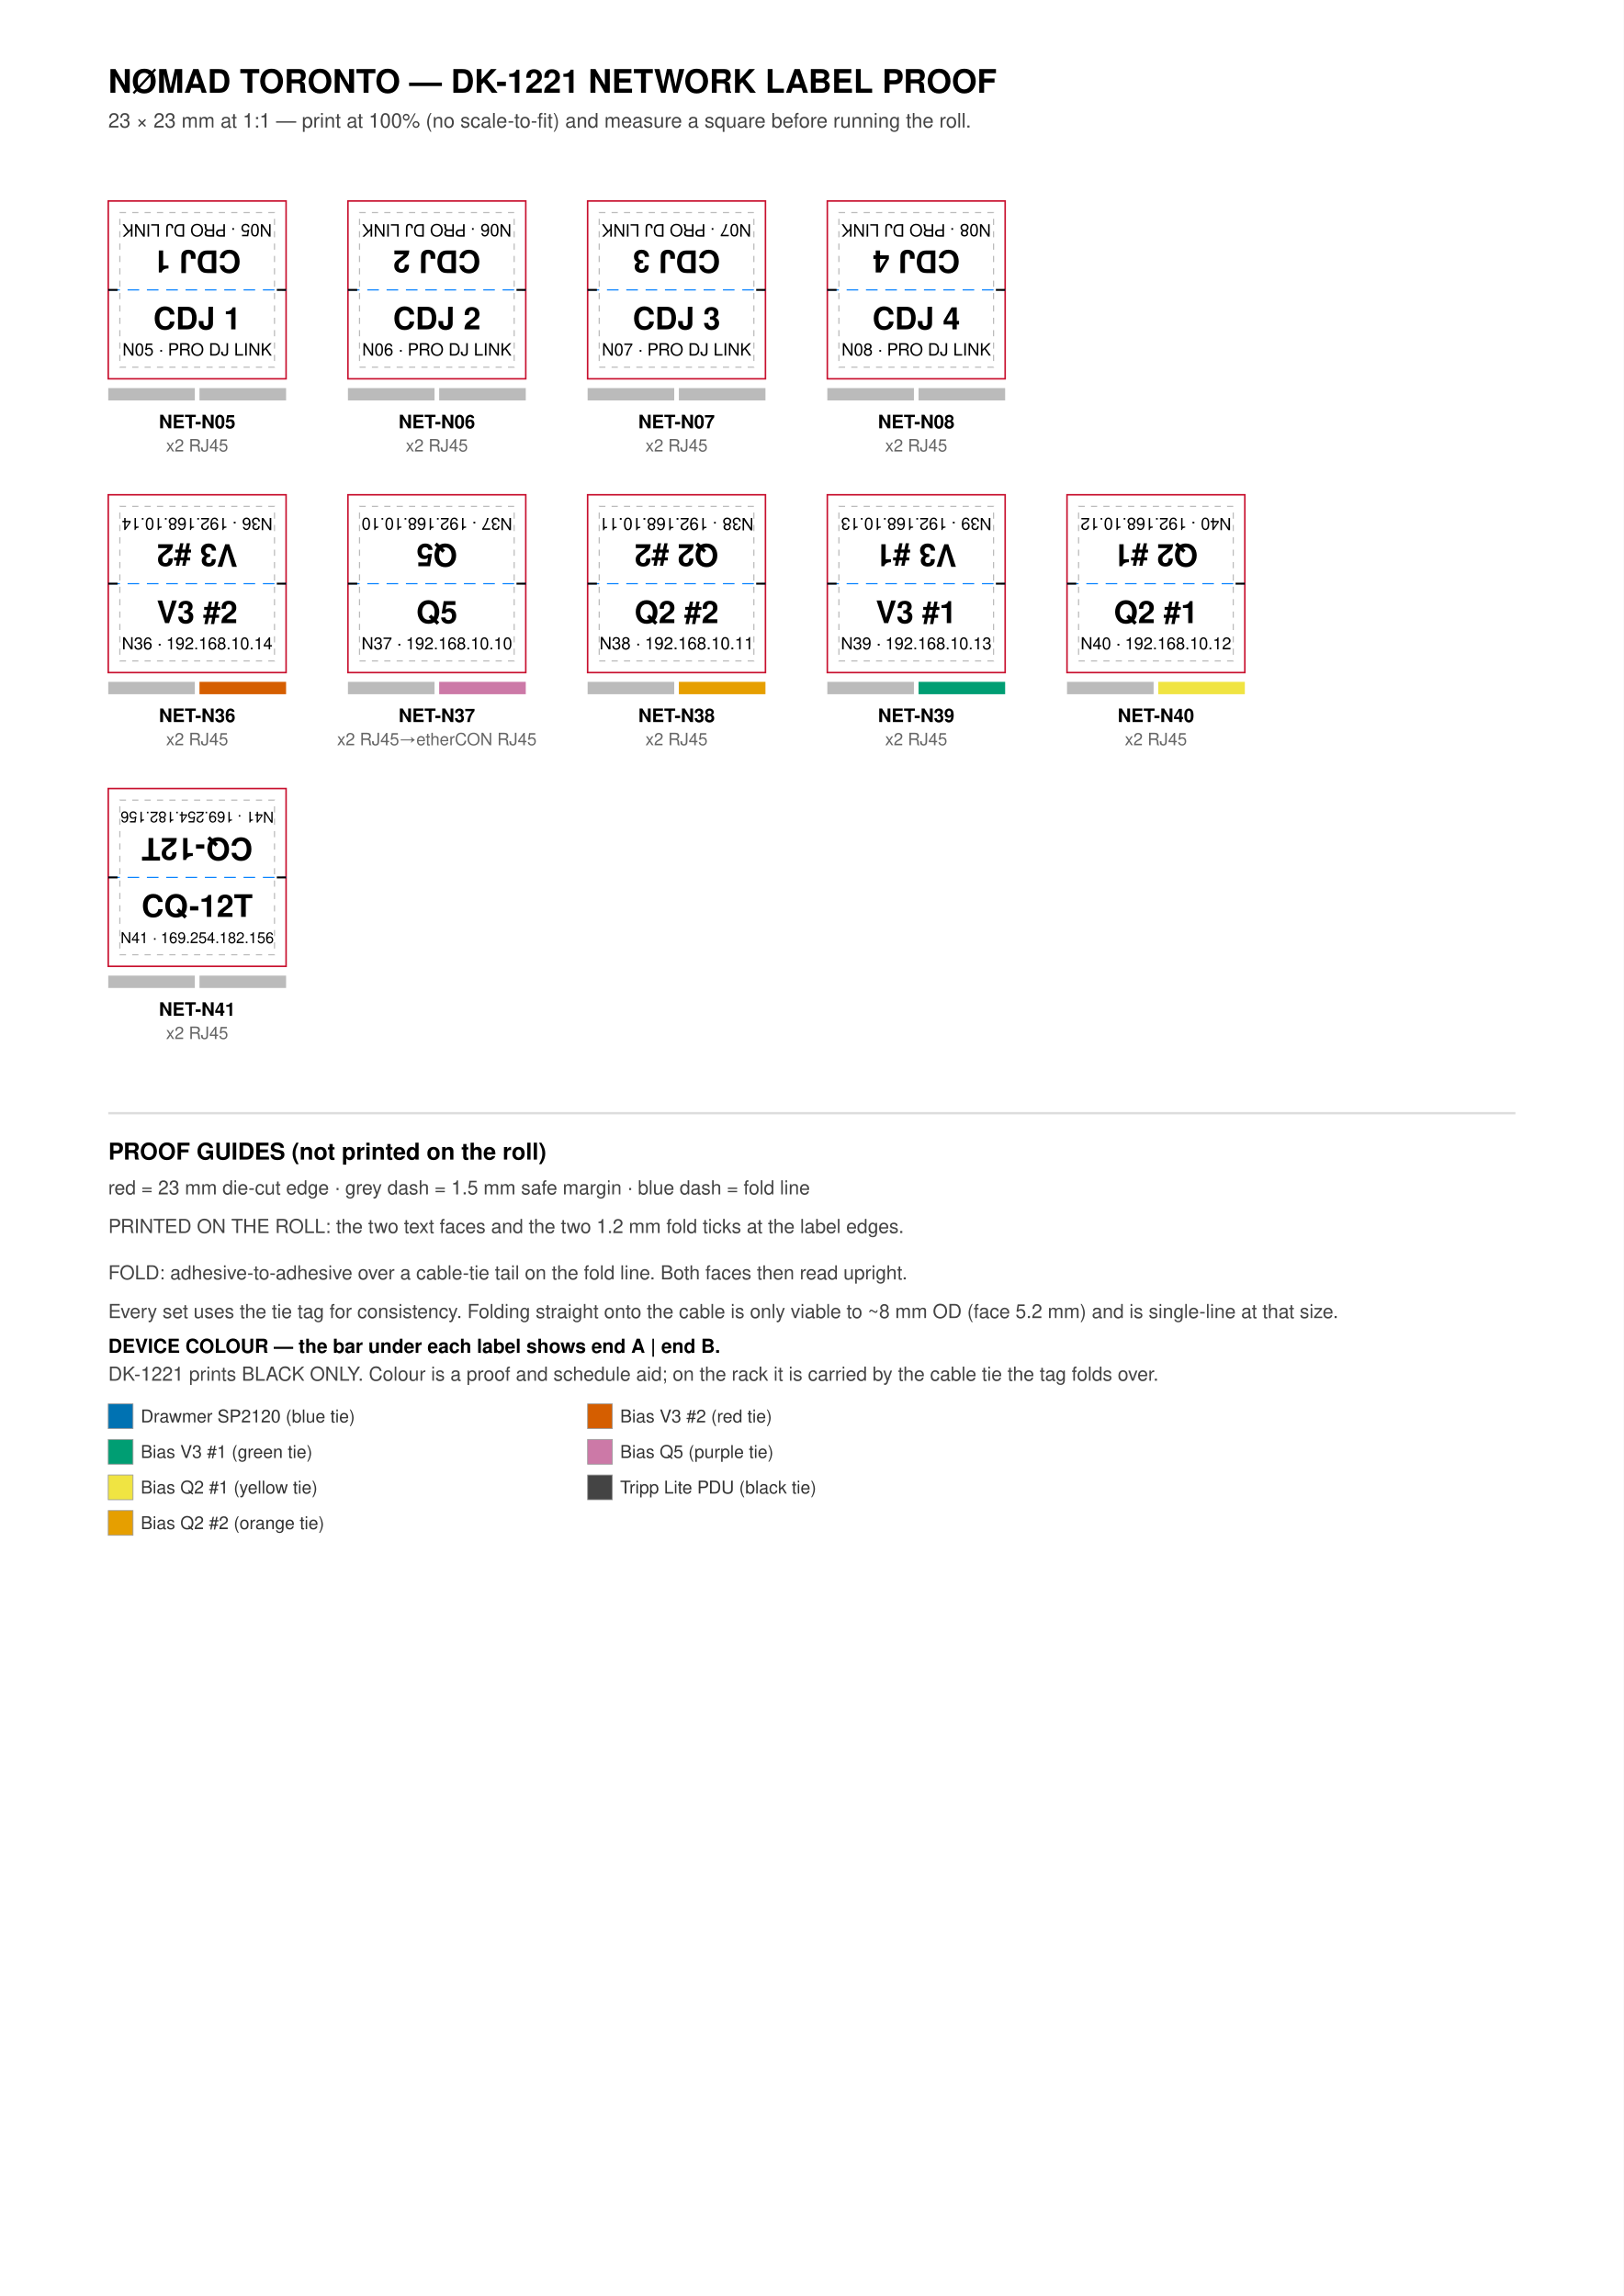
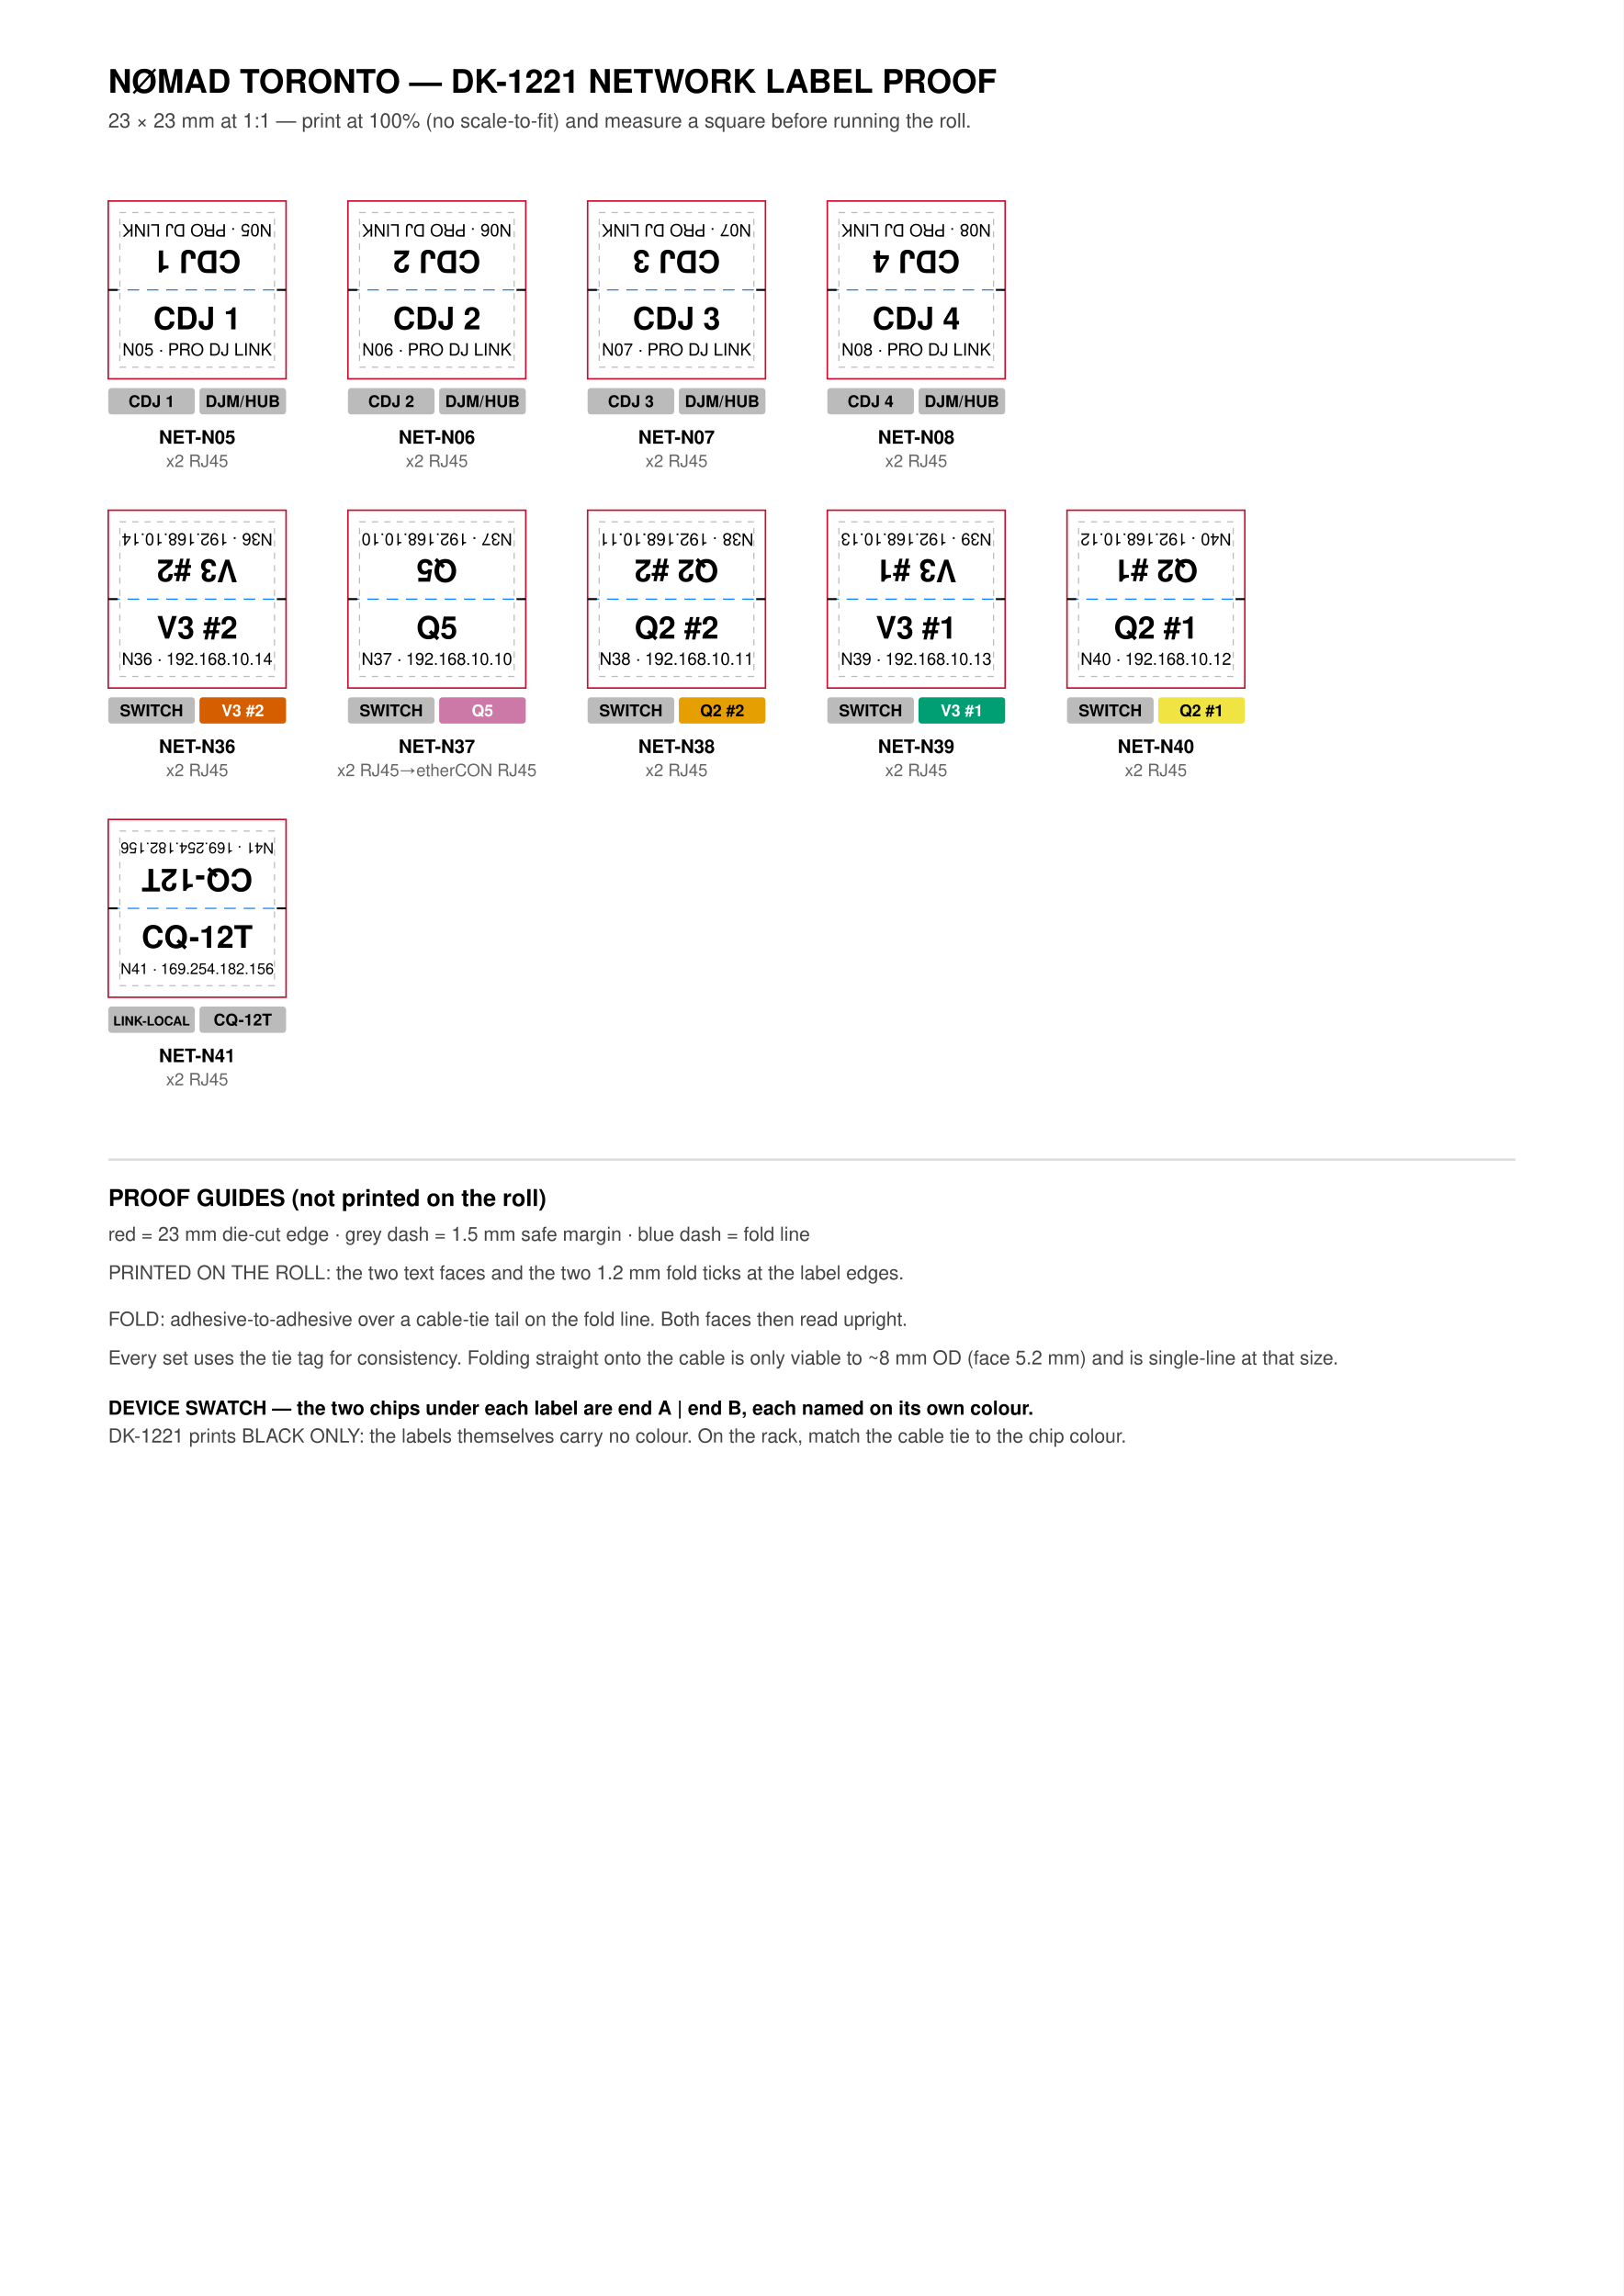
<svg xmlns="http://www.w3.org/2000/svg" width="210.0mm" height="297.0mm" viewBox="0 0 210.0 297.0">
  <rect width="210.0" height="297.0" fill="#fff" />
  <text x="14.00" y="12.00" font-family="Arial Narrow, Liberation Sans Narrow, Helvetica Neue, Helvetica, sans-serif" font-size="4.20" font-weight="bold" fill="#000" text-anchor="start">NØMAD TORONTO — DK-1221 NETWORK LABEL PROOF</text>
  <text x="14.00" y="16.50" font-family="Arial Narrow, Liberation Sans Narrow, Helvetica Neue, Helvetica, sans-serif" font-size="2.60" font-weight="normal" fill="#444" text-anchor="start">23 × 23 mm at 1:1 — print at 100% (no scale-to-fit) and measure a square before running the roll.</text>
  <g transform="translate(14.00 26.00)">
    <rect width="23.0" height="23.0" fill="none" stroke="#c8102e" stroke-width="0.2" />
    <rect x="1.5" y="1.5" width="20.0" height="20.0" fill="none" stroke="#bbb" stroke-width="0.15" stroke-dasharray="0.8 0.8" />
    <line x1="0" y1="11.5" x2="23.0" y2="11.5" stroke="#0a84ff" stroke-width="0.15" stroke-dasharray="1.5 1" />
    <g>
      <text x="11.50" y="16.60" font-family="Arial Narrow, Liberation Sans Narrow, Helvetica Neue, Helvetica, sans-serif" font-size="4.00" font-weight="bold" fill="#000" text-anchor="middle" textLength="11.34" lengthAdjust="spacingAndGlyphs">CDJ 1</text>
      <text x="11.50" y="20.00" font-family="Arial Narrow, Liberation Sans Narrow, Helvetica Neue, Helvetica, sans-serif" font-size="2.20" font-weight="normal" fill="#000" text-anchor="middle" textLength="19.56" lengthAdjust="spacingAndGlyphs">N05 · PRO DJ LINK</text>
    </g>
    <g transform="rotate(180 11.50 11.50)">
      <text x="11.50" y="16.60" font-family="Arial Narrow, Liberation Sans Narrow, Helvetica Neue, Helvetica, sans-serif" font-size="4.00" font-weight="bold" fill="#000" text-anchor="middle" textLength="11.34" lengthAdjust="spacingAndGlyphs">CDJ 1</text>
      <text x="11.50" y="20.00" font-family="Arial Narrow, Liberation Sans Narrow, Helvetica Neue, Helvetica, sans-serif" font-size="2.20" font-weight="normal" fill="#000" text-anchor="middle" textLength="19.56" lengthAdjust="spacingAndGlyphs">N05 · PRO DJ LINK</text>
    </g>
    <line x1="0" y1="11.50" x2="1.20" y2="11.50" stroke="#000" stroke-width="0.25" />
    <line x1="21.80" y1="11.50" x2="23.00" y2="11.50" stroke="#000" stroke-width="0.25" />
  </g>
-   <rect x="14.00" y="50.20" width="11.20" height="1.6" fill="#BBBBBB" />
-   <rect x="25.80" y="50.20" width="11.20" height="1.6" fill="#BBBBBB" />
-   <text x="25.50" y="55.40" font-family="Arial Narrow, Liberation Sans Narrow, Helvetica Neue, Helvetica, sans-serif" font-size="2.40" font-weight="bold" fill="#000" text-anchor="middle">NET-N05</text>
-   <text x="25.50" y="58.40" font-family="Arial Narrow, Liberation Sans Narrow, Helvetica Neue, Helvetica, sans-serif" font-size="2.20" font-weight="normal" fill="#666" text-anchor="middle">x2  RJ45</text>
+   <rect x="14.00" y="50.20" width="11.20" height="3.4" fill="#BBBBBB" rx="0.4" />
+   <text x="19.60" y="52.65" font-family="Arial Narrow, Liberation Sans Narrow, Helvetica Neue, Helvetica, sans-serif" font-size="2.10" font-weight="bold" fill="#000000" text-anchor="middle" textLength="5.95" lengthAdjust="spacingAndGlyphs">CDJ 1</text>
+   <rect x="25.80" y="50.20" width="11.20" height="3.4" fill="#BBBBBB" rx="0.4" />
+   <text x="31.40" y="52.65" font-family="Arial Narrow, Liberation Sans Narrow, Helvetica Neue, Helvetica, sans-serif" font-size="2.10" font-weight="bold" fill="#000000" text-anchor="middle" textLength="9.57" lengthAdjust="spacingAndGlyphs">DJM/HUB</text>
+   <text x="25.50" y="57.40" font-family="Arial Narrow, Liberation Sans Narrow, Helvetica Neue, Helvetica, sans-serif" font-size="2.40" font-weight="bold" fill="#000" text-anchor="middle">NET-N05</text>
+   <text x="25.50" y="60.40" font-family="Arial Narrow, Liberation Sans Narrow, Helvetica Neue, Helvetica, sans-serif" font-size="2.20" font-weight="normal" fill="#666" text-anchor="middle">x2  RJ45</text>
  <g transform="translate(45.00 26.00)">
    <rect width="23.0" height="23.0" fill="none" stroke="#c8102e" stroke-width="0.2" />
    <rect x="1.5" y="1.5" width="20.0" height="20.0" fill="none" stroke="#bbb" stroke-width="0.15" stroke-dasharray="0.8 0.8" />
    <line x1="0" y1="11.5" x2="23.0" y2="11.5" stroke="#0a84ff" stroke-width="0.15" stroke-dasharray="1.5 1" />
    <g>
      <text x="11.50" y="16.60" font-family="Arial Narrow, Liberation Sans Narrow, Helvetica Neue, Helvetica, sans-serif" font-size="4.00" font-weight="bold" fill="#000" text-anchor="middle" textLength="11.34" lengthAdjust="spacingAndGlyphs">CDJ 2</text>
      <text x="11.50" y="20.00" font-family="Arial Narrow, Liberation Sans Narrow, Helvetica Neue, Helvetica, sans-serif" font-size="2.20" font-weight="normal" fill="#000" text-anchor="middle" textLength="19.56" lengthAdjust="spacingAndGlyphs">N06 · PRO DJ LINK</text>
    </g>
    <g transform="rotate(180 11.50 11.50)">
      <text x="11.50" y="16.60" font-family="Arial Narrow, Liberation Sans Narrow, Helvetica Neue, Helvetica, sans-serif" font-size="4.00" font-weight="bold" fill="#000" text-anchor="middle" textLength="11.34" lengthAdjust="spacingAndGlyphs">CDJ 2</text>
      <text x="11.50" y="20.00" font-family="Arial Narrow, Liberation Sans Narrow, Helvetica Neue, Helvetica, sans-serif" font-size="2.20" font-weight="normal" fill="#000" text-anchor="middle" textLength="19.56" lengthAdjust="spacingAndGlyphs">N06 · PRO DJ LINK</text>
    </g>
    <line x1="0" y1="11.50" x2="1.20" y2="11.50" stroke="#000" stroke-width="0.25" />
    <line x1="21.80" y1="11.50" x2="23.00" y2="11.50" stroke="#000" stroke-width="0.25" />
  </g>
-   <rect x="45.00" y="50.20" width="11.20" height="1.6" fill="#BBBBBB" />
-   <rect x="56.80" y="50.20" width="11.20" height="1.6" fill="#BBBBBB" />
-   <text x="56.50" y="55.40" font-family="Arial Narrow, Liberation Sans Narrow, Helvetica Neue, Helvetica, sans-serif" font-size="2.40" font-weight="bold" fill="#000" text-anchor="middle">NET-N06</text>
-   <text x="56.50" y="58.40" font-family="Arial Narrow, Liberation Sans Narrow, Helvetica Neue, Helvetica, sans-serif" font-size="2.20" font-weight="normal" fill="#666" text-anchor="middle">x2  RJ45</text>
+   <rect x="45.00" y="50.20" width="11.20" height="3.4" fill="#BBBBBB" rx="0.4" />
+   <text x="50.60" y="52.65" font-family="Arial Narrow, Liberation Sans Narrow, Helvetica Neue, Helvetica, sans-serif" font-size="2.10" font-weight="bold" fill="#000000" text-anchor="middle" textLength="5.95" lengthAdjust="spacingAndGlyphs">CDJ 2</text>
+   <rect x="56.80" y="50.20" width="11.20" height="3.4" fill="#BBBBBB" rx="0.4" />
+   <text x="62.40" y="52.65" font-family="Arial Narrow, Liberation Sans Narrow, Helvetica Neue, Helvetica, sans-serif" font-size="2.10" font-weight="bold" fill="#000000" text-anchor="middle" textLength="9.57" lengthAdjust="spacingAndGlyphs">DJM/HUB</text>
+   <text x="56.50" y="57.40" font-family="Arial Narrow, Liberation Sans Narrow, Helvetica Neue, Helvetica, sans-serif" font-size="2.40" font-weight="bold" fill="#000" text-anchor="middle">NET-N06</text>
+   <text x="56.50" y="60.40" font-family="Arial Narrow, Liberation Sans Narrow, Helvetica Neue, Helvetica, sans-serif" font-size="2.20" font-weight="normal" fill="#666" text-anchor="middle">x2  RJ45</text>
  <g transform="translate(76.00 26.00)">
    <rect width="23.0" height="23.0" fill="none" stroke="#c8102e" stroke-width="0.2" />
    <rect x="1.5" y="1.5" width="20.0" height="20.0" fill="none" stroke="#bbb" stroke-width="0.15" stroke-dasharray="0.8 0.8" />
    <line x1="0" y1="11.5" x2="23.0" y2="11.5" stroke="#0a84ff" stroke-width="0.15" stroke-dasharray="1.5 1" />
    <g>
      <text x="11.50" y="16.60" font-family="Arial Narrow, Liberation Sans Narrow, Helvetica Neue, Helvetica, sans-serif" font-size="4.00" font-weight="bold" fill="#000" text-anchor="middle" textLength="11.34" lengthAdjust="spacingAndGlyphs">CDJ 3</text>
      <text x="11.50" y="20.00" font-family="Arial Narrow, Liberation Sans Narrow, Helvetica Neue, Helvetica, sans-serif" font-size="2.20" font-weight="normal" fill="#000" text-anchor="middle" textLength="19.56" lengthAdjust="spacingAndGlyphs">N07 · PRO DJ LINK</text>
    </g>
    <g transform="rotate(180 11.50 11.50)">
      <text x="11.50" y="16.60" font-family="Arial Narrow, Liberation Sans Narrow, Helvetica Neue, Helvetica, sans-serif" font-size="4.00" font-weight="bold" fill="#000" text-anchor="middle" textLength="11.34" lengthAdjust="spacingAndGlyphs">CDJ 3</text>
      <text x="11.50" y="20.00" font-family="Arial Narrow, Liberation Sans Narrow, Helvetica Neue, Helvetica, sans-serif" font-size="2.20" font-weight="normal" fill="#000" text-anchor="middle" textLength="19.56" lengthAdjust="spacingAndGlyphs">N07 · PRO DJ LINK</text>
    </g>
    <line x1="0" y1="11.50" x2="1.20" y2="11.50" stroke="#000" stroke-width="0.25" />
    <line x1="21.80" y1="11.50" x2="23.00" y2="11.50" stroke="#000" stroke-width="0.25" />
  </g>
-   <rect x="76.00" y="50.20" width="11.20" height="1.6" fill="#BBBBBB" />
-   <rect x="87.80" y="50.20" width="11.20" height="1.6" fill="#BBBBBB" />
-   <text x="87.50" y="55.40" font-family="Arial Narrow, Liberation Sans Narrow, Helvetica Neue, Helvetica, sans-serif" font-size="2.40" font-weight="bold" fill="#000" text-anchor="middle">NET-N07</text>
-   <text x="87.50" y="58.40" font-family="Arial Narrow, Liberation Sans Narrow, Helvetica Neue, Helvetica, sans-serif" font-size="2.20" font-weight="normal" fill="#666" text-anchor="middle">x2  RJ45</text>
+   <rect x="76.00" y="50.20" width="11.20" height="3.4" fill="#BBBBBB" rx="0.4" />
+   <text x="81.60" y="52.65" font-family="Arial Narrow, Liberation Sans Narrow, Helvetica Neue, Helvetica, sans-serif" font-size="2.10" font-weight="bold" fill="#000000" text-anchor="middle" textLength="5.95" lengthAdjust="spacingAndGlyphs">CDJ 3</text>
+   <rect x="87.80" y="50.20" width="11.20" height="3.4" fill="#BBBBBB" rx="0.4" />
+   <text x="93.40" y="52.65" font-family="Arial Narrow, Liberation Sans Narrow, Helvetica Neue, Helvetica, sans-serif" font-size="2.10" font-weight="bold" fill="#000000" text-anchor="middle" textLength="9.57" lengthAdjust="spacingAndGlyphs">DJM/HUB</text>
+   <text x="87.50" y="57.40" font-family="Arial Narrow, Liberation Sans Narrow, Helvetica Neue, Helvetica, sans-serif" font-size="2.40" font-weight="bold" fill="#000" text-anchor="middle">NET-N07</text>
+   <text x="87.50" y="60.40" font-family="Arial Narrow, Liberation Sans Narrow, Helvetica Neue, Helvetica, sans-serif" font-size="2.20" font-weight="normal" fill="#666" text-anchor="middle">x2  RJ45</text>
  <g transform="translate(107.00 26.00)">
    <rect width="23.0" height="23.0" fill="none" stroke="#c8102e" stroke-width="0.2" />
    <rect x="1.5" y="1.5" width="20.0" height="20.0" fill="none" stroke="#bbb" stroke-width="0.15" stroke-dasharray="0.8 0.8" />
    <line x1="0" y1="11.5" x2="23.0" y2="11.5" stroke="#0a84ff" stroke-width="0.15" stroke-dasharray="1.5 1" />
    <g>
      <text x="11.50" y="16.60" font-family="Arial Narrow, Liberation Sans Narrow, Helvetica Neue, Helvetica, sans-serif" font-size="4.00" font-weight="bold" fill="#000" text-anchor="middle" textLength="11.34" lengthAdjust="spacingAndGlyphs">CDJ 4</text>
      <text x="11.50" y="20.00" font-family="Arial Narrow, Liberation Sans Narrow, Helvetica Neue, Helvetica, sans-serif" font-size="2.20" font-weight="normal" fill="#000" text-anchor="middle" textLength="19.56" lengthAdjust="spacingAndGlyphs">N08 · PRO DJ LINK</text>
    </g>
    <g transform="rotate(180 11.50 11.50)">
      <text x="11.50" y="16.60" font-family="Arial Narrow, Liberation Sans Narrow, Helvetica Neue, Helvetica, sans-serif" font-size="4.00" font-weight="bold" fill="#000" text-anchor="middle" textLength="11.34" lengthAdjust="spacingAndGlyphs">CDJ 4</text>
      <text x="11.50" y="20.00" font-family="Arial Narrow, Liberation Sans Narrow, Helvetica Neue, Helvetica, sans-serif" font-size="2.20" font-weight="normal" fill="#000" text-anchor="middle" textLength="19.56" lengthAdjust="spacingAndGlyphs">N08 · PRO DJ LINK</text>
    </g>
    <line x1="0" y1="11.50" x2="1.20" y2="11.50" stroke="#000" stroke-width="0.25" />
    <line x1="21.80" y1="11.50" x2="23.00" y2="11.50" stroke="#000" stroke-width="0.25" />
  </g>
-   <rect x="107.00" y="50.20" width="11.20" height="1.6" fill="#BBBBBB" />
-   <rect x="118.80" y="50.20" width="11.20" height="1.6" fill="#BBBBBB" />
-   <text x="118.50" y="55.40" font-family="Arial Narrow, Liberation Sans Narrow, Helvetica Neue, Helvetica, sans-serif" font-size="2.40" font-weight="bold" fill="#000" text-anchor="middle">NET-N08</text>
-   <text x="118.50" y="58.40" font-family="Arial Narrow, Liberation Sans Narrow, Helvetica Neue, Helvetica, sans-serif" font-size="2.20" font-weight="normal" fill="#666" text-anchor="middle">x2  RJ45</text>
-   <g transform="translate(14.00 64.00)">
+   <rect x="107.00" y="50.20" width="11.20" height="3.4" fill="#BBBBBB" rx="0.4" />
+   <text x="112.60" y="52.65" font-family="Arial Narrow, Liberation Sans Narrow, Helvetica Neue, Helvetica, sans-serif" font-size="2.10" font-weight="bold" fill="#000000" text-anchor="middle" textLength="5.95" lengthAdjust="spacingAndGlyphs">CDJ 4</text>
+   <rect x="118.80" y="50.20" width="11.20" height="3.4" fill="#BBBBBB" rx="0.4" />
+   <text x="124.40" y="52.65" font-family="Arial Narrow, Liberation Sans Narrow, Helvetica Neue, Helvetica, sans-serif" font-size="2.10" font-weight="bold" fill="#000000" text-anchor="middle" textLength="9.57" lengthAdjust="spacingAndGlyphs">DJM/HUB</text>
+   <text x="118.50" y="57.40" font-family="Arial Narrow, Liberation Sans Narrow, Helvetica Neue, Helvetica, sans-serif" font-size="2.40" font-weight="bold" fill="#000" text-anchor="middle">NET-N08</text>
+   <text x="118.50" y="60.40" font-family="Arial Narrow, Liberation Sans Narrow, Helvetica Neue, Helvetica, sans-serif" font-size="2.20" font-weight="normal" fill="#666" text-anchor="middle">x2  RJ45</text>
+   <g transform="translate(14.00 66.00)">
    <rect width="23.0" height="23.0" fill="none" stroke="#c8102e" stroke-width="0.2" />
    <rect x="1.5" y="1.5" width="20.0" height="20.0" fill="none" stroke="#bbb" stroke-width="0.15" stroke-dasharray="0.8 0.8" />
    <line x1="0" y1="11.5" x2="23.0" y2="11.5" stroke="#0a84ff" stroke-width="0.15" stroke-dasharray="1.5 1" />
    <g>
      <text x="11.50" y="16.60" font-family="Arial Narrow, Liberation Sans Narrow, Helvetica Neue, Helvetica, sans-serif" font-size="4.00" font-weight="bold" fill="#000" text-anchor="middle" textLength="10.45" lengthAdjust="spacingAndGlyphs">V3 #2</text>
      <text x="11.50" y="20.00" font-family="Arial Narrow, Liberation Sans Narrow, Helvetica Neue, Helvetica, sans-serif" font-size="2.15" font-weight="normal" fill="#000" text-anchor="middle" textLength="19.60" lengthAdjust="spacingAndGlyphs">N36 · 192.168.10.14</text>
    </g>
    <g transform="rotate(180 11.50 11.50)">
      <text x="11.50" y="16.60" font-family="Arial Narrow, Liberation Sans Narrow, Helvetica Neue, Helvetica, sans-serif" font-size="4.00" font-weight="bold" fill="#000" text-anchor="middle" textLength="10.45" lengthAdjust="spacingAndGlyphs">V3 #2</text>
      <text x="11.50" y="20.00" font-family="Arial Narrow, Liberation Sans Narrow, Helvetica Neue, Helvetica, sans-serif" font-size="2.15" font-weight="normal" fill="#000" text-anchor="middle" textLength="19.60" lengthAdjust="spacingAndGlyphs">N36 · 192.168.10.14</text>
    </g>
    <line x1="0" y1="11.50" x2="1.20" y2="11.50" stroke="#000" stroke-width="0.25" />
    <line x1="21.80" y1="11.50" x2="23.00" y2="11.50" stroke="#000" stroke-width="0.25" />
  </g>
-   <rect x="14.00" y="88.20" width="11.20" height="1.6" fill="#BBBBBB" />
-   <rect x="25.80" y="88.20" width="11.20" height="1.6" fill="#D55E00" />
-   <text x="25.50" y="93.40" font-family="Arial Narrow, Liberation Sans Narrow, Helvetica Neue, Helvetica, sans-serif" font-size="2.40" font-weight="bold" fill="#000" text-anchor="middle">NET-N36</text>
-   <text x="25.50" y="96.40" font-family="Arial Narrow, Liberation Sans Narrow, Helvetica Neue, Helvetica, sans-serif" font-size="2.20" font-weight="normal" fill="#666" text-anchor="middle">x2  RJ45</text>
-   <g transform="translate(45.00 64.00)">
+   <rect x="14.00" y="90.20" width="11.20" height="3.4" fill="#BBBBBB" rx="0.4" />
+   <text x="19.60" y="92.65" font-family="Arial Narrow, Liberation Sans Narrow, Helvetica Neue, Helvetica, sans-serif" font-size="2.10" font-weight="bold" fill="#000000" text-anchor="middle" textLength="8.28" lengthAdjust="spacingAndGlyphs">SWITCH</text>
+   <rect x="25.80" y="90.20" width="11.20" height="3.4" fill="#D55E00" rx="0.4" />
+   <text x="31.40" y="92.65" font-family="Arial Narrow, Liberation Sans Narrow, Helvetica Neue, Helvetica, sans-serif" font-size="2.10" font-weight="bold" fill="#FFFFFF" text-anchor="middle" textLength="5.49" lengthAdjust="spacingAndGlyphs">V3 #2</text>
+   <text x="25.50" y="97.40" font-family="Arial Narrow, Liberation Sans Narrow, Helvetica Neue, Helvetica, sans-serif" font-size="2.40" font-weight="bold" fill="#000" text-anchor="middle">NET-N36</text>
+   <text x="25.50" y="100.40" font-family="Arial Narrow, Liberation Sans Narrow, Helvetica Neue, Helvetica, sans-serif" font-size="2.20" font-weight="normal" fill="#666" text-anchor="middle">x2  RJ45</text>
+   <g transform="translate(45.00 66.00)">
    <rect width="23.0" height="23.0" fill="none" stroke="#c8102e" stroke-width="0.2" />
    <rect x="1.5" y="1.5" width="20.0" height="20.0" fill="none" stroke="#bbb" stroke-width="0.15" stroke-dasharray="0.8 0.8" />
    <line x1="0" y1="11.5" x2="23.0" y2="11.5" stroke="#0a84ff" stroke-width="0.15" stroke-dasharray="1.5 1" />
    <g>
      <text x="11.50" y="16.60" font-family="Arial Narrow, Liberation Sans Narrow, Helvetica Neue, Helvetica, sans-serif" font-size="4.00" font-weight="bold" fill="#000" text-anchor="middle" textLength="5.34" lengthAdjust="spacingAndGlyphs">Q5</text>
      <text x="11.50" y="20.00" font-family="Arial Narrow, Liberation Sans Narrow, Helvetica Neue, Helvetica, sans-serif" font-size="2.15" font-weight="normal" fill="#000" text-anchor="middle" textLength="19.60" lengthAdjust="spacingAndGlyphs">N37 · 192.168.10.10</text>
    </g>
    <g transform="rotate(180 11.50 11.50)">
      <text x="11.50" y="16.60" font-family="Arial Narrow, Liberation Sans Narrow, Helvetica Neue, Helvetica, sans-serif" font-size="4.00" font-weight="bold" fill="#000" text-anchor="middle" textLength="5.34" lengthAdjust="spacingAndGlyphs">Q5</text>
      <text x="11.50" y="20.00" font-family="Arial Narrow, Liberation Sans Narrow, Helvetica Neue, Helvetica, sans-serif" font-size="2.15" font-weight="normal" fill="#000" text-anchor="middle" textLength="19.60" lengthAdjust="spacingAndGlyphs">N37 · 192.168.10.10</text>
    </g>
    <line x1="0" y1="11.50" x2="1.20" y2="11.50" stroke="#000" stroke-width="0.25" />
    <line x1="21.80" y1="11.50" x2="23.00" y2="11.50" stroke="#000" stroke-width="0.25" />
  </g>
-   <rect x="45.00" y="88.20" width="11.20" height="1.6" fill="#BBBBBB" />
-   <rect x="56.80" y="88.20" width="11.20" height="1.6" fill="#CC79A7" />
-   <text x="56.50" y="93.40" font-family="Arial Narrow, Liberation Sans Narrow, Helvetica Neue, Helvetica, sans-serif" font-size="2.40" font-weight="bold" fill="#000" text-anchor="middle">NET-N37</text>
-   <text x="56.50" y="96.40" font-family="Arial Narrow, Liberation Sans Narrow, Helvetica Neue, Helvetica, sans-serif" font-size="2.20" font-weight="normal" fill="#666" text-anchor="middle">x2  RJ45→etherCON RJ45</text>
-   <g transform="translate(76.00 64.00)">
+   <rect x="45.00" y="90.20" width="11.20" height="3.4" fill="#BBBBBB" rx="0.4" />
+   <text x="50.60" y="92.65" font-family="Arial Narrow, Liberation Sans Narrow, Helvetica Neue, Helvetica, sans-serif" font-size="2.10" font-weight="bold" fill="#000000" text-anchor="middle" textLength="8.28" lengthAdjust="spacingAndGlyphs">SWITCH</text>
+   <rect x="56.80" y="90.20" width="11.20" height="3.4" fill="#CC79A7" rx="0.4" />
+   <text x="62.40" y="92.65" font-family="Arial Narrow, Liberation Sans Narrow, Helvetica Neue, Helvetica, sans-serif" font-size="2.10" font-weight="bold" fill="#FFFFFF" text-anchor="middle" textLength="2.80" lengthAdjust="spacingAndGlyphs">Q5</text>
+   <text x="56.50" y="97.40" font-family="Arial Narrow, Liberation Sans Narrow, Helvetica Neue, Helvetica, sans-serif" font-size="2.40" font-weight="bold" fill="#000" text-anchor="middle">NET-N37</text>
+   <text x="56.50" y="100.40" font-family="Arial Narrow, Liberation Sans Narrow, Helvetica Neue, Helvetica, sans-serif" font-size="2.20" font-weight="normal" fill="#666" text-anchor="middle">x2  RJ45→etherCON RJ45</text>
+   <g transform="translate(76.00 66.00)">
    <rect width="23.0" height="23.0" fill="none" stroke="#c8102e" stroke-width="0.2" />
    <rect x="1.5" y="1.5" width="20.0" height="20.0" fill="none" stroke="#bbb" stroke-width="0.15" stroke-dasharray="0.8 0.8" />
    <line x1="0" y1="11.5" x2="23.0" y2="11.5" stroke="#0a84ff" stroke-width="0.15" stroke-dasharray="1.5 1" />
    <g>
      <text x="11.50" y="16.60" font-family="Arial Narrow, Liberation Sans Narrow, Helvetica Neue, Helvetica, sans-serif" font-size="4.00" font-weight="bold" fill="#000" text-anchor="middle" textLength="10.90" lengthAdjust="spacingAndGlyphs">Q2 #2</text>
      <text x="11.50" y="20.00" font-family="Arial Narrow, Liberation Sans Narrow, Helvetica Neue, Helvetica, sans-serif" font-size="2.20" font-weight="normal" fill="#000" text-anchor="middle" textLength="19.90" lengthAdjust="spacingAndGlyphs">N38 · 192.168.10.11</text>
    </g>
    <g transform="rotate(180 11.50 11.50)">
      <text x="11.50" y="16.60" font-family="Arial Narrow, Liberation Sans Narrow, Helvetica Neue, Helvetica, sans-serif" font-size="4.00" font-weight="bold" fill="#000" text-anchor="middle" textLength="10.90" lengthAdjust="spacingAndGlyphs">Q2 #2</text>
      <text x="11.50" y="20.00" font-family="Arial Narrow, Liberation Sans Narrow, Helvetica Neue, Helvetica, sans-serif" font-size="2.20" font-weight="normal" fill="#000" text-anchor="middle" textLength="19.90" lengthAdjust="spacingAndGlyphs">N38 · 192.168.10.11</text>
    </g>
    <line x1="0" y1="11.50" x2="1.20" y2="11.50" stroke="#000" stroke-width="0.25" />
    <line x1="21.80" y1="11.50" x2="23.00" y2="11.50" stroke="#000" stroke-width="0.25" />
  </g>
-   <rect x="76.00" y="88.20" width="11.20" height="1.6" fill="#BBBBBB" />
-   <rect x="87.80" y="88.20" width="11.20" height="1.6" fill="#E69F00" />
-   <text x="87.50" y="93.40" font-family="Arial Narrow, Liberation Sans Narrow, Helvetica Neue, Helvetica, sans-serif" font-size="2.40" font-weight="bold" fill="#000" text-anchor="middle">NET-N38</text>
-   <text x="87.50" y="96.40" font-family="Arial Narrow, Liberation Sans Narrow, Helvetica Neue, Helvetica, sans-serif" font-size="2.20" font-weight="normal" fill="#666" text-anchor="middle">x2  RJ45</text>
-   <g transform="translate(107.00 64.00)">
+   <rect x="76.00" y="90.20" width="11.20" height="3.4" fill="#BBBBBB" rx="0.4" />
+   <text x="81.60" y="92.65" font-family="Arial Narrow, Liberation Sans Narrow, Helvetica Neue, Helvetica, sans-serif" font-size="2.10" font-weight="bold" fill="#000000" text-anchor="middle" textLength="8.28" lengthAdjust="spacingAndGlyphs">SWITCH</text>
+   <rect x="87.80" y="90.20" width="11.20" height="3.4" fill="#E69F00" rx="0.4" />
+   <text x="93.40" y="92.65" font-family="Arial Narrow, Liberation Sans Narrow, Helvetica Neue, Helvetica, sans-serif" font-size="2.10" font-weight="bold" fill="#000000" text-anchor="middle" textLength="5.72" lengthAdjust="spacingAndGlyphs">Q2 #2</text>
+   <text x="87.50" y="97.40" font-family="Arial Narrow, Liberation Sans Narrow, Helvetica Neue, Helvetica, sans-serif" font-size="2.40" font-weight="bold" fill="#000" text-anchor="middle">NET-N38</text>
+   <text x="87.50" y="100.40" font-family="Arial Narrow, Liberation Sans Narrow, Helvetica Neue, Helvetica, sans-serif" font-size="2.20" font-weight="normal" fill="#666" text-anchor="middle">x2  RJ45</text>
+   <g transform="translate(107.00 66.00)">
    <rect width="23.0" height="23.0" fill="none" stroke="#c8102e" stroke-width="0.2" />
    <rect x="1.5" y="1.5" width="20.0" height="20.0" fill="none" stroke="#bbb" stroke-width="0.15" stroke-dasharray="0.8 0.8" />
    <line x1="0" y1="11.5" x2="23.0" y2="11.5" stroke="#0a84ff" stroke-width="0.15" stroke-dasharray="1.5 1" />
    <g>
      <text x="11.50" y="16.60" font-family="Arial Narrow, Liberation Sans Narrow, Helvetica Neue, Helvetica, sans-serif" font-size="4.00" font-weight="bold" fill="#000" text-anchor="middle" textLength="10.45" lengthAdjust="spacingAndGlyphs">V3 #1</text>
      <text x="11.50" y="20.00" font-family="Arial Narrow, Liberation Sans Narrow, Helvetica Neue, Helvetica, sans-serif" font-size="2.15" font-weight="normal" fill="#000" text-anchor="middle" textLength="19.60" lengthAdjust="spacingAndGlyphs">N39 · 192.168.10.13</text>
    </g>
    <g transform="rotate(180 11.50 11.50)">
      <text x="11.50" y="16.60" font-family="Arial Narrow, Liberation Sans Narrow, Helvetica Neue, Helvetica, sans-serif" font-size="4.00" font-weight="bold" fill="#000" text-anchor="middle" textLength="10.45" lengthAdjust="spacingAndGlyphs">V3 #1</text>
      <text x="11.50" y="20.00" font-family="Arial Narrow, Liberation Sans Narrow, Helvetica Neue, Helvetica, sans-serif" font-size="2.15" font-weight="normal" fill="#000" text-anchor="middle" textLength="19.60" lengthAdjust="spacingAndGlyphs">N39 · 192.168.10.13</text>
    </g>
    <line x1="0" y1="11.50" x2="1.20" y2="11.50" stroke="#000" stroke-width="0.25" />
    <line x1="21.80" y1="11.50" x2="23.00" y2="11.50" stroke="#000" stroke-width="0.25" />
  </g>
-   <rect x="107.00" y="88.20" width="11.20" height="1.6" fill="#BBBBBB" />
-   <rect x="118.80" y="88.20" width="11.20" height="1.6" fill="#009E73" />
-   <text x="118.50" y="93.40" font-family="Arial Narrow, Liberation Sans Narrow, Helvetica Neue, Helvetica, sans-serif" font-size="2.40" font-weight="bold" fill="#000" text-anchor="middle">NET-N39</text>
-   <text x="118.50" y="96.40" font-family="Arial Narrow, Liberation Sans Narrow, Helvetica Neue, Helvetica, sans-serif" font-size="2.20" font-weight="normal" fill="#666" text-anchor="middle">x2  RJ45</text>
-   <g transform="translate(138.00 64.00)">
+   <rect x="107.00" y="90.20" width="11.20" height="3.4" fill="#BBBBBB" rx="0.4" />
+   <text x="112.60" y="92.65" font-family="Arial Narrow, Liberation Sans Narrow, Helvetica Neue, Helvetica, sans-serif" font-size="2.10" font-weight="bold" fill="#000000" text-anchor="middle" textLength="8.28" lengthAdjust="spacingAndGlyphs">SWITCH</text>
+   <rect x="118.80" y="90.20" width="11.20" height="3.4" fill="#009E73" rx="0.4" />
+   <text x="124.40" y="92.65" font-family="Arial Narrow, Liberation Sans Narrow, Helvetica Neue, Helvetica, sans-serif" font-size="2.10" font-weight="bold" fill="#FFFFFF" text-anchor="middle" textLength="5.49" lengthAdjust="spacingAndGlyphs">V3 #1</text>
+   <text x="118.50" y="97.40" font-family="Arial Narrow, Liberation Sans Narrow, Helvetica Neue, Helvetica, sans-serif" font-size="2.40" font-weight="bold" fill="#000" text-anchor="middle">NET-N39</text>
+   <text x="118.50" y="100.40" font-family="Arial Narrow, Liberation Sans Narrow, Helvetica Neue, Helvetica, sans-serif" font-size="2.20" font-weight="normal" fill="#666" text-anchor="middle">x2  RJ45</text>
+   <g transform="translate(138.00 66.00)">
    <rect width="23.0" height="23.0" fill="none" stroke="#c8102e" stroke-width="0.2" />
    <rect x="1.5" y="1.5" width="20.0" height="20.0" fill="none" stroke="#bbb" stroke-width="0.15" stroke-dasharray="0.8 0.8" />
    <line x1="0" y1="11.5" x2="23.0" y2="11.5" stroke="#0a84ff" stroke-width="0.15" stroke-dasharray="1.5 1" />
    <g>
      <text x="11.50" y="16.60" font-family="Arial Narrow, Liberation Sans Narrow, Helvetica Neue, Helvetica, sans-serif" font-size="4.00" font-weight="bold" fill="#000" text-anchor="middle" textLength="10.90" lengthAdjust="spacingAndGlyphs">Q2 #1</text>
      <text x="11.50" y="20.00" font-family="Arial Narrow, Liberation Sans Narrow, Helvetica Neue, Helvetica, sans-serif" font-size="2.15" font-weight="normal" fill="#000" text-anchor="middle" textLength="19.60" lengthAdjust="spacingAndGlyphs">N40 · 192.168.10.12</text>
    </g>
    <g transform="rotate(180 11.50 11.50)">
      <text x="11.50" y="16.60" font-family="Arial Narrow, Liberation Sans Narrow, Helvetica Neue, Helvetica, sans-serif" font-size="4.00" font-weight="bold" fill="#000" text-anchor="middle" textLength="10.90" lengthAdjust="spacingAndGlyphs">Q2 #1</text>
      <text x="11.50" y="20.00" font-family="Arial Narrow, Liberation Sans Narrow, Helvetica Neue, Helvetica, sans-serif" font-size="2.15" font-weight="normal" fill="#000" text-anchor="middle" textLength="19.60" lengthAdjust="spacingAndGlyphs">N40 · 192.168.10.12</text>
    </g>
    <line x1="0" y1="11.50" x2="1.20" y2="11.50" stroke="#000" stroke-width="0.25" />
    <line x1="21.80" y1="11.50" x2="23.00" y2="11.50" stroke="#000" stroke-width="0.25" />
  </g>
-   <rect x="138.00" y="88.20" width="11.20" height="1.6" fill="#BBBBBB" />
-   <rect x="149.80" y="88.20" width="11.20" height="1.6" fill="#F0E442" />
-   <text x="149.50" y="93.40" font-family="Arial Narrow, Liberation Sans Narrow, Helvetica Neue, Helvetica, sans-serif" font-size="2.40" font-weight="bold" fill="#000" text-anchor="middle">NET-N40</text>
-   <text x="149.50" y="96.40" font-family="Arial Narrow, Liberation Sans Narrow, Helvetica Neue, Helvetica, sans-serif" font-size="2.20" font-weight="normal" fill="#666" text-anchor="middle">x2  RJ45</text>
-   <g transform="translate(14.00 102.00)">
+   <rect x="138.00" y="90.20" width="11.20" height="3.4" fill="#BBBBBB" rx="0.4" />
+   <text x="143.60" y="92.65" font-family="Arial Narrow, Liberation Sans Narrow, Helvetica Neue, Helvetica, sans-serif" font-size="2.10" font-weight="bold" fill="#000000" text-anchor="middle" textLength="8.28" lengthAdjust="spacingAndGlyphs">SWITCH</text>
+   <rect x="149.80" y="90.20" width="11.20" height="3.4" fill="#F0E442" rx="0.4" />
+   <text x="155.40" y="92.65" font-family="Arial Narrow, Liberation Sans Narrow, Helvetica Neue, Helvetica, sans-serif" font-size="2.10" font-weight="bold" fill="#000000" text-anchor="middle" textLength="5.72" lengthAdjust="spacingAndGlyphs">Q2 #1</text>
+   <text x="149.50" y="97.40" font-family="Arial Narrow, Liberation Sans Narrow, Helvetica Neue, Helvetica, sans-serif" font-size="2.40" font-weight="bold" fill="#000" text-anchor="middle">NET-N40</text>
+   <text x="149.50" y="100.40" font-family="Arial Narrow, Liberation Sans Narrow, Helvetica Neue, Helvetica, sans-serif" font-size="2.20" font-weight="normal" fill="#666" text-anchor="middle">x2  RJ45</text>
+   <g transform="translate(14.00 106.00)">
    <rect width="23.0" height="23.0" fill="none" stroke="#c8102e" stroke-width="0.2" />
    <rect x="1.5" y="1.5" width="20.0" height="20.0" fill="none" stroke="#bbb" stroke-width="0.15" stroke-dasharray="0.8 0.8" />
    <line x1="0" y1="11.5" x2="23.0" y2="11.5" stroke="#0a84ff" stroke-width="0.15" stroke-dasharray="1.5 1" />
    <g>
      <text x="11.50" y="16.60" font-family="Arial Narrow, Liberation Sans Narrow, Helvetica Neue, Helvetica, sans-serif" font-size="4.00" font-weight="bold" fill="#000" text-anchor="middle" textLength="14.22" lengthAdjust="spacingAndGlyphs">CQ-12T</text>
      <text x="11.50" y="20.00" font-family="Arial Narrow, Liberation Sans Narrow, Helvetica Neue, Helvetica, sans-serif" font-size="1.95" font-weight="normal" fill="#000" text-anchor="middle" textLength="19.95" lengthAdjust="spacingAndGlyphs">N41 · 169.254.182.156</text>
    </g>
    <g transform="rotate(180 11.50 11.50)">
      <text x="11.50" y="16.60" font-family="Arial Narrow, Liberation Sans Narrow, Helvetica Neue, Helvetica, sans-serif" font-size="4.00" font-weight="bold" fill="#000" text-anchor="middle" textLength="14.22" lengthAdjust="spacingAndGlyphs">CQ-12T</text>
      <text x="11.50" y="20.00" font-family="Arial Narrow, Liberation Sans Narrow, Helvetica Neue, Helvetica, sans-serif" font-size="1.95" font-weight="normal" fill="#000" text-anchor="middle" textLength="19.95" lengthAdjust="spacingAndGlyphs">N41 · 169.254.182.156</text>
    </g>
    <line x1="0" y1="11.50" x2="1.20" y2="11.50" stroke="#000" stroke-width="0.25" />
    <line x1="21.80" y1="11.50" x2="23.00" y2="11.50" stroke="#000" stroke-width="0.25" />
  </g>
-   <rect x="14.00" y="126.20" width="11.20" height="1.6" fill="#BBBBBB" />
-   <rect x="25.80" y="126.20" width="11.20" height="1.6" fill="#BBBBBB" />
-   <text x="25.50" y="131.40" font-family="Arial Narrow, Liberation Sans Narrow, Helvetica Neue, Helvetica, sans-serif" font-size="2.40" font-weight="bold" fill="#000" text-anchor="middle">NET-N41</text>
-   <text x="25.50" y="134.40" font-family="Arial Narrow, Liberation Sans Narrow, Helvetica Neue, Helvetica, sans-serif" font-size="2.20" font-weight="normal" fill="#666" text-anchor="middle">x2  RJ45</text>
-   <line x1="14.0" y1="144.00" x2="196.0" y2="144.00" stroke="#ddd" stroke-width="0.3" />
-   <text x="14.00" y="150.00" font-family="Arial Narrow, Liberation Sans Narrow, Helvetica Neue, Helvetica, sans-serif" font-size="3.00" font-weight="bold" fill="#000" text-anchor="start">PROOF GUIDES (not printed on the roll)</text>
-   <text x="14.00" y="154.50" font-family="Arial Narrow, Liberation Sans Narrow, Helvetica Neue, Helvetica, sans-serif" font-size="2.50" font-weight="normal" fill="#444" text-anchor="start">red = 23 mm die-cut edge   ·   grey dash = 1.5 mm safe margin   ·   blue dash = fold line</text>
-   <text x="14.00" y="175.00" font-family="Arial Narrow, Liberation Sans Narrow, Helvetica Neue, Helvetica, sans-serif" font-size="2.50" font-weight="bold" fill="#000" text-anchor="start">DEVICE COLOUR — the bar under each label shows end A | end B.</text>
-   <text x="14.00" y="178.60" font-family="Arial Narrow, Liberation Sans Narrow, Helvetica Neue, Helvetica, sans-serif" font-size="2.50" font-weight="normal" fill="#444" text-anchor="start">DK-1221 prints BLACK ONLY. Colour is a proof and schedule aid; on the rack it is carried by the cable tie the tag folds over.</text>
-   <text x="14.00" y="159.50" font-family="Arial Narrow, Liberation Sans Narrow, Helvetica Neue, Helvetica, sans-serif" font-size="2.50" font-weight="normal" fill="#444" text-anchor="start">PRINTED ON THE ROLL: the two text faces and the two 1.2 mm fold ticks at the label edges.</text>
-   <text x="14.00" y="165.50" font-family="Arial Narrow, Liberation Sans Narrow, Helvetica Neue, Helvetica, sans-serif" font-size="2.50" font-weight="normal" fill="#444" text-anchor="start">FOLD: adhesive-to-adhesive over a cable-tie tail on the fold line. Both faces then read upright.</text>
-   <text x="14.00" y="170.50" font-family="Arial Narrow, Liberation Sans Narrow, Helvetica Neue, Helvetica, sans-serif" font-size="2.50" font-weight="normal" fill="#444" text-anchor="start">Every set uses the tie tag for consistency. Folding straight onto the cable is only viable to ~8 mm OD (face 5.2 mm) and is single-line at that size.</text>
-   <rect x="14.00" y="181.60" width="3.2" height="3.2" fill="#0072B2" stroke="#999" stroke-width="0.1" />
-   <text x="18.20" y="184.00" font-family="Arial Narrow, Liberation Sans Narrow, Helvetica Neue, Helvetica, sans-serif" font-size="2.30" font-weight="normal" fill="#333" text-anchor="start">Drawmer SP2120  (blue tie)</text>
-   <rect x="14.00" y="186.20" width="3.2" height="3.2" fill="#009E73" stroke="#999" stroke-width="0.1" />
-   <text x="18.20" y="188.60" font-family="Arial Narrow, Liberation Sans Narrow, Helvetica Neue, Helvetica, sans-serif" font-size="2.30" font-weight="normal" fill="#333" text-anchor="start">Bias V3 #1  (green tie)</text>
-   <rect x="14.00" y="190.80" width="3.2" height="3.2" fill="#F0E442" stroke="#999" stroke-width="0.1" />
-   <text x="18.20" y="193.20" font-family="Arial Narrow, Liberation Sans Narrow, Helvetica Neue, Helvetica, sans-serif" font-size="2.30" font-weight="normal" fill="#333" text-anchor="start">Bias Q2 #1  (yellow tie)</text>
-   <rect x="14.00" y="195.40" width="3.2" height="3.2" fill="#E69F00" stroke="#999" stroke-width="0.1" />
-   <text x="18.20" y="197.80" font-family="Arial Narrow, Liberation Sans Narrow, Helvetica Neue, Helvetica, sans-serif" font-size="2.30" font-weight="normal" fill="#333" text-anchor="start">Bias Q2 #2  (orange tie)</text>
-   <rect x="76.00" y="181.60" width="3.2" height="3.2" fill="#D55E00" stroke="#999" stroke-width="0.1" />
-   <text x="80.20" y="184.00" font-family="Arial Narrow, Liberation Sans Narrow, Helvetica Neue, Helvetica, sans-serif" font-size="2.30" font-weight="normal" fill="#333" text-anchor="start">Bias V3 #2  (red tie)</text>
-   <rect x="76.00" y="186.20" width="3.2" height="3.2" fill="#CC79A7" stroke="#999" stroke-width="0.1" />
-   <text x="80.20" y="188.60" font-family="Arial Narrow, Liberation Sans Narrow, Helvetica Neue, Helvetica, sans-serif" font-size="2.30" font-weight="normal" fill="#333" text-anchor="start">Bias Q5  (purple tie)</text>
-   <rect x="76.00" y="190.80" width="3.2" height="3.2" fill="#444444" stroke="#999" stroke-width="0.1" />
-   <text x="80.20" y="193.20" font-family="Arial Narrow, Liberation Sans Narrow, Helvetica Neue, Helvetica, sans-serif" font-size="2.30" font-weight="normal" fill="#333" text-anchor="start">Tripp Lite PDU  (black tie)</text>
+   <rect x="14.00" y="130.20" width="11.20" height="3.4" fill="#BBBBBB" rx="0.4" />
+   <text x="19.60" y="132.65" font-family="Arial Narrow, Liberation Sans Narrow, Helvetica Neue, Helvetica, sans-serif" font-size="1.65" font-weight="bold" fill="#000000" text-anchor="middle" textLength="10.08" lengthAdjust="spacingAndGlyphs">LINK-LOCAL</text>
+   <rect x="25.80" y="130.20" width="11.20" height="3.4" fill="#BBBBBB" rx="0.4" />
+   <text x="31.40" y="132.65" font-family="Arial Narrow, Liberation Sans Narrow, Helvetica Neue, Helvetica, sans-serif" font-size="2.10" font-weight="bold" fill="#000000" text-anchor="middle" textLength="7.47" lengthAdjust="spacingAndGlyphs">CQ-12T</text>
+   <text x="25.50" y="137.40" font-family="Arial Narrow, Liberation Sans Narrow, Helvetica Neue, Helvetica, sans-serif" font-size="2.40" font-weight="bold" fill="#000" text-anchor="middle">NET-N41</text>
+   <text x="25.50" y="140.40" font-family="Arial Narrow, Liberation Sans Narrow, Helvetica Neue, Helvetica, sans-serif" font-size="2.20" font-weight="normal" fill="#666" text-anchor="middle">x2  RJ45</text>
+   <line x1="14.0" y1="150.00" x2="196.0" y2="150.00" stroke="#ddd" stroke-width="0.3" />
+   <text x="14.00" y="156.00" font-family="Arial Narrow, Liberation Sans Narrow, Helvetica Neue, Helvetica, sans-serif" font-size="3.00" font-weight="bold" fill="#000" text-anchor="start">PROOF GUIDES (not printed on the roll)</text>
+   <text x="14.00" y="160.50" font-family="Arial Narrow, Liberation Sans Narrow, Helvetica Neue, Helvetica, sans-serif" font-size="2.50" font-weight="normal" fill="#444" text-anchor="start">red = 23 mm die-cut edge   ·   grey dash = 1.5 mm safe margin   ·   blue dash = fold line</text>
+   <text x="14.00" y="165.50" font-family="Arial Narrow, Liberation Sans Narrow, Helvetica Neue, Helvetica, sans-serif" font-size="2.50" font-weight="normal" fill="#444" text-anchor="start">PRINTED ON THE ROLL: the two text faces and the two 1.2 mm fold ticks at the label edges.</text>
+   <text x="14.00" y="171.50" font-family="Arial Narrow, Liberation Sans Narrow, Helvetica Neue, Helvetica, sans-serif" font-size="2.50" font-weight="normal" fill="#444" text-anchor="start">FOLD: adhesive-to-adhesive over a cable-tie tail on the fold line. Both faces then read upright.</text>
+   <text x="14.00" y="176.50" font-family="Arial Narrow, Liberation Sans Narrow, Helvetica Neue, Helvetica, sans-serif" font-size="2.50" font-weight="normal" fill="#444" text-anchor="start">Every set uses the tie tag for consistency. Folding straight onto the cable is only viable to ~8 mm OD (face 5.2 mm) and is single-line at that size.</text>
+   <text x="14.00" y="183.00" font-family="Arial Narrow, Liberation Sans Narrow, Helvetica Neue, Helvetica, sans-serif" font-size="2.50" font-weight="bold" fill="#000" text-anchor="start">DEVICE SWATCH — the two chips under each label are end A | end B, each named on its own colour.</text>
+   <text x="14.00" y="186.60" font-family="Arial Narrow, Liberation Sans Narrow, Helvetica Neue, Helvetica, sans-serif" font-size="2.50" font-weight="normal" fill="#444" text-anchor="start">DK-1221 prints BLACK ONLY: the labels themselves carry no colour. On the rack, match the cable tie to the chip colour.</text>
</svg>
